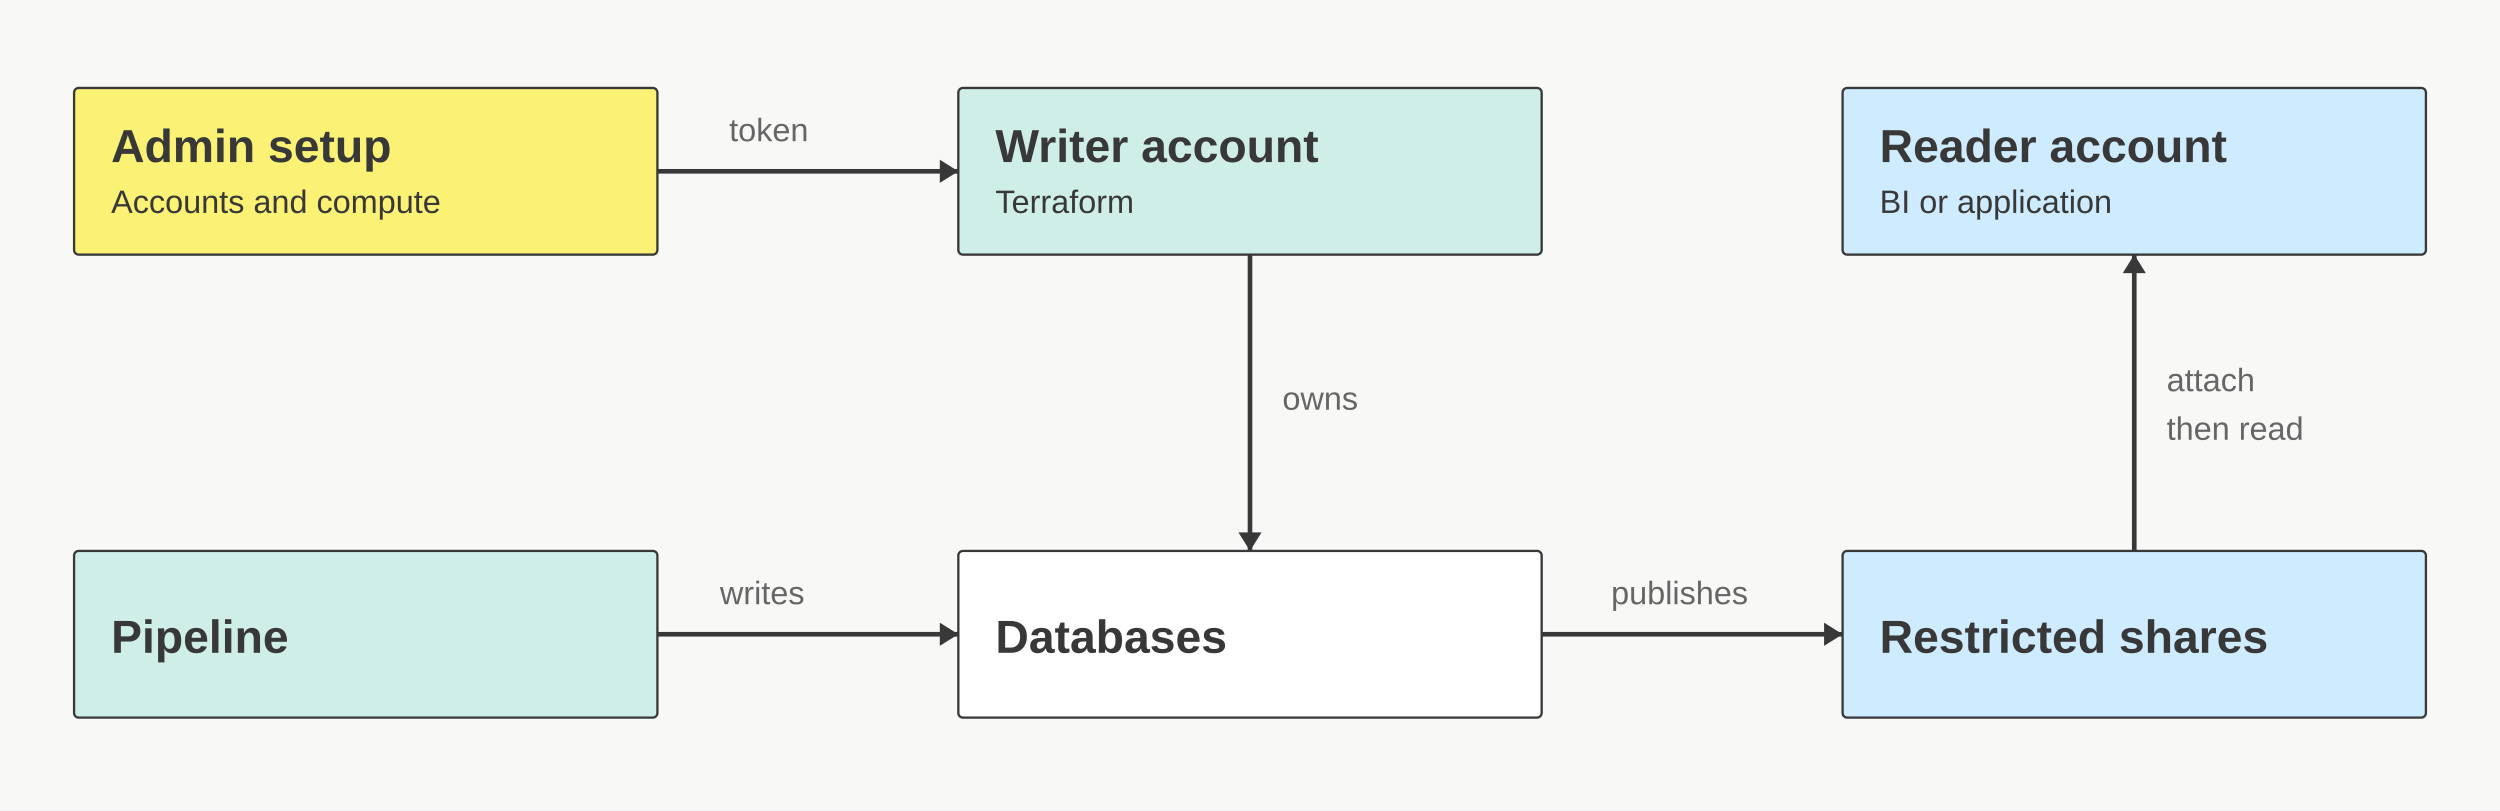
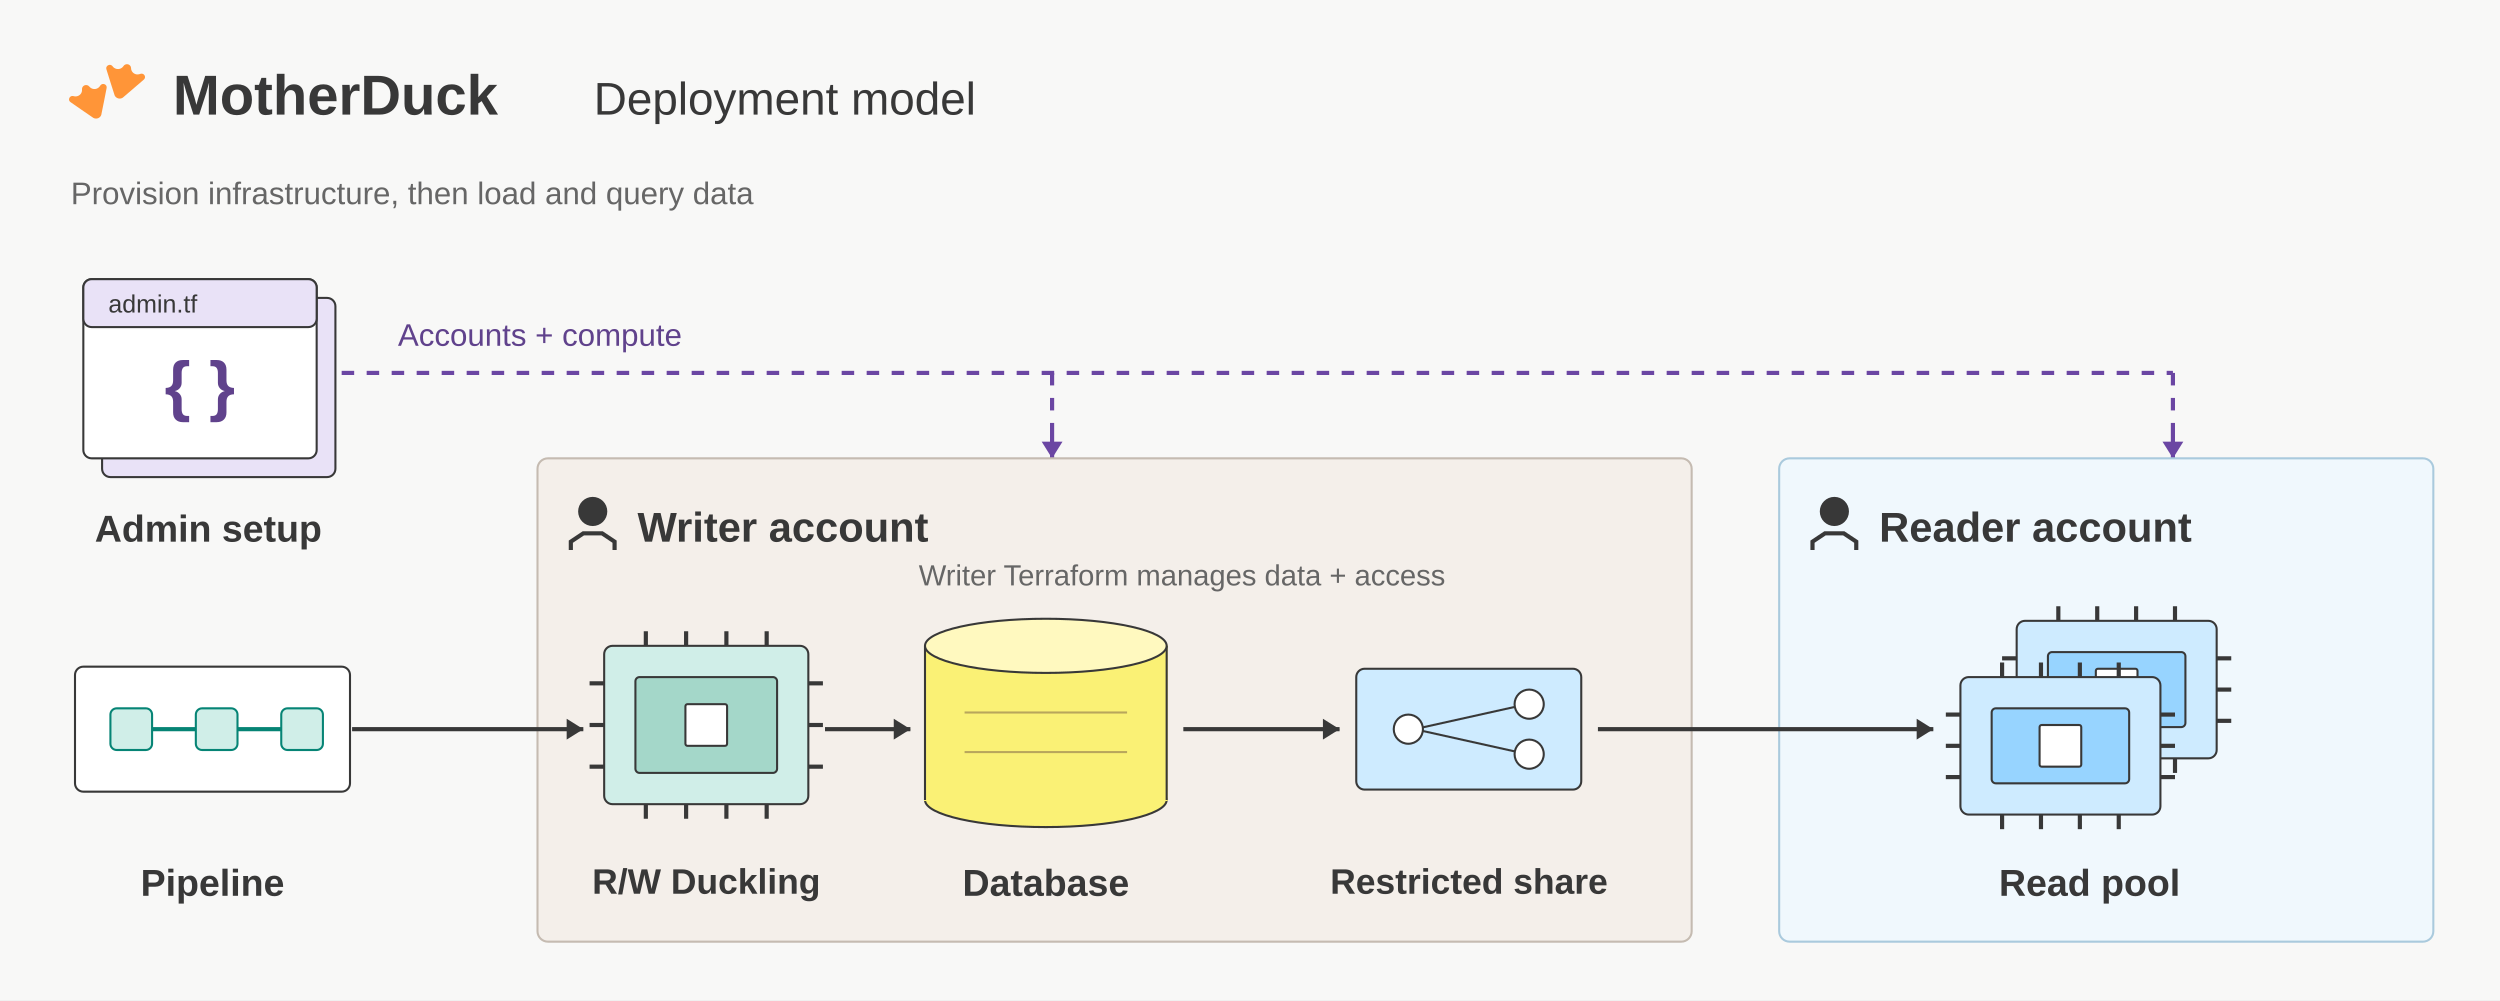
- <svg xmlns="http://www.w3.org/2000/svg" width="1080" height="350" viewBox="0 0 1080 350" role="img" aria-labelledby="title desc">
-   <rect width="1080" height="350" fill="#F8F8F7" />
-   <rect x="32" y="38" width="252" height="72" rx="2" fill="#FAF175" stroke="#383838" />
-   <text x="48" y="70" fill="#383838" font-family="Arial, sans-serif" font-size="20" font-weight="700">Admin setup</text>
-   <text x="48" y="92" fill="#383838" font-family="Arial, sans-serif" font-size="14" font-weight="400">Accounts and compute</text>
-   <rect x="414" y="38" width="252" height="72" rx="2" fill="#D0EEE8" stroke="#383838" />
-   <text x="430" y="70" fill="#383838" font-family="Arial, sans-serif" font-size="20" font-weight="700">Writer account</text>
-   <text x="430" y="92" fill="#383838" font-family="Arial, sans-serif" font-size="14" font-weight="400">Terraform</text>
-   <rect x="796" y="38" width="252" height="72" rx="2" fill="#CEEBFF" stroke="#383838" />
-   <text x="812" y="70" fill="#383838" font-family="Arial, sans-serif" font-size="20" font-weight="700">Reader account</text>
-   <text x="812" y="92" fill="#383838" font-family="Arial, sans-serif" font-size="14" font-weight="400">BI or application</text>
-   <polyline points="284,74 414,74" fill="none" stroke="#383838" stroke-width="2" />
-   <polygon points="414,74 406,69 406,79" fill="#383838" />
-   <text x="315" y="61" fill="#666666" font-family="Arial, sans-serif" font-size="14" font-weight="400">token</text>
-   <rect x="32" y="238" width="252" height="72" rx="2" fill="#D0EEE8" stroke="#383838" />
-   <text x="48" y="282.0" fill="#383838" font-family="Arial, sans-serif" font-size="20" font-weight="700">Pipeline</text>
-   <rect x="414" y="238" width="252" height="72" rx="2" fill="#FFFFFF" stroke="#383838" />
-   <text x="430" y="282.0" fill="#383838" font-family="Arial, sans-serif" font-size="20" font-weight="700">Databases</text>
-   <rect x="796" y="238" width="252" height="72" rx="2" fill="#CEEBFF" stroke="#383838" />
-   <text x="812" y="282.0" fill="#383838" font-family="Arial, sans-serif" font-size="20" font-weight="700">Restricted shares</text>
-   <polyline points="540,110 540,238" fill="none" stroke="#383838" stroke-width="2" />
-   <polygon points="540,238 535,230 545,230" fill="#383838" />
-   <text x="554" y="177" fill="#666666" font-family="Arial, sans-serif" font-size="14" font-weight="400">owns</text>
-   <polyline points="284,274 414,274" fill="none" stroke="#383838" stroke-width="2" />
-   <polygon points="414,274 406,269 406,279" fill="#383838" />
-   <text x="311" y="261" fill="#666666" font-family="Arial, sans-serif" font-size="14" font-weight="400">writes</text>
-   <polyline points="666,274 796,274" fill="none" stroke="#383838" stroke-width="2" />
-   <polygon points="796,274 788,269 788,279" fill="#383838" />
-   <text x="696" y="261" fill="#666666" font-family="Arial, sans-serif" font-size="14" font-weight="400">publishes</text>
-   <polyline points="922,238 922,110" fill="none" stroke="#383838" stroke-width="2" />
-   <polygon points="922,110 917,118 927,118" fill="#383838" />
-   <text x="936" y="169" fill="#666666" font-family="Arial, sans-serif" font-size="14" font-weight="400">attach</text>
-   <text x="936" y="190" fill="#666666" font-family="Arial, sans-serif" font-size="14" font-weight="400">then read</text>
+ <svg xmlns="http://www.w3.org/2000/svg" width="1200" height="480" viewBox="0 0 1200 480" role="img" aria-labelledby="title desc">
+   <rect width="1200" height="480" fill="#F8F8F7" />
+   <g transform="translate(32 26) scale(1.52)">
+     <path d="M1.221 15.147C1.221 15.147 8.015 19.886 8.429 20.123C8.828 20.359 9.412 20.414 9.924 20.22C10.437 20.025 10.822 19.581 10.936 19.136C11.064 18.691 12.617 10.685 12.617 10.685C12.631 10.574 12.674 10.254 12.503 9.948C12.26 9.531 11.719 9.309 11.235 9.448C10.968 9.525 10.74 9.698 10.594 9.934C10.508 10.087 10.352 10.338 10.067 10.56C9.853 10.727 9.64 10.824 9.54 10.865C8.671 11.213 7.702 10.921 7.147 10.226C6.805 9.796 6.192 9.629 5.651 9.837C5.395 9.937 5.177 10.117 5.031 10.349C4.885 10.582 4.818 10.855 4.839 11.13C4.939 11.992 4.44 12.853 3.557 13.201C3.105 13.373 2.608 13.388 2.146 13.242C2.046 13.214 1.691 13.131 1.335 13.326C0.893 13.548 0.665 14.076 0.779 14.549C0.864 14.868 1.121 15.077 1.221 15.147Z" fill="#FF9538" />
+     <path d="M12.545 4.764C12.545 4.764 14.967 12.575 15.138 12.992C15.309 13.423 15.736 13.812 16.263 13.965C16.791 14.118 17.375 13.993 17.745 13.715C18.115 13.437 24.369 8.03 24.369 8.03C24.563 7.861 24.694 7.631 24.739 7.377C24.811 6.905 24.512 6.404 24.056 6.223C23.794 6.127 23.506 6.127 23.244 6.223C23.087 6.293 22.802 6.39 22.446 6.404C22.161 6.418 21.948 6.363 21.834 6.334C20.936 6.084 20.337 5.278 20.337 4.403C20.329 4.129 20.233 3.866 20.064 3.651C19.895 3.436 19.661 3.28 19.397 3.207C18.828 3.054 18.244 3.291 17.945 3.749C17.474 4.5 16.548 4.875 15.637 4.625C15.152 4.486 14.753 4.194 14.497 3.819C14.426 3.735 14.198 3.457 13.799 3.388C13.315 3.305 12.788 3.583 12.588 4.014C12.431 4.347 12.517 4.652 12.545 4.764Z" fill="#FF9538" />
+   </g>
+   <text x="83" y="55" fill="#383838" font-family="Arial, sans-serif" font-size="27" font-weight="700">MotherDuck</text>
+   <text x="285" y="55" fill="#383838" font-family="Arial, sans-serif" font-size="22" font-weight="400">Deployment model</text>
+   <text x="34" y="98" fill="#666666" font-family="Arial, sans-serif" font-size="15" font-weight="400">Provision infrastructure, then load and query data</text>
+   <rect x="49" y="143" width="112" height="86" rx="4" fill="#E9E2F7" stroke="#383838" />
+   <rect x="40" y="134" width="112" height="86" rx="4" fill="#FFFFFF" stroke="#383838" />
+   <rect x="40" y="134" width="112" height="23" rx="4" fill="#E9E2F7" stroke="#383838" />
+   <text x="52" y="150" fill="#383838" font-family="Arial, sans-serif" font-size="12" font-weight="400">admin.tf</text>
+   <text x="79.0" y="196" fill="#60428C" font-family="Arial, sans-serif" font-size="32" font-weight="700">{ }</text>
+   <text x="45.5" y="260" fill="#383838" font-family="Arial, sans-serif" font-size="18" font-weight="700">Admin setup</text>
+   <polyline points="164.0,179.0 170.0,179.0" fill="none" stroke="#6B46A3" stroke-width="2" />
+   <polyline points="176.0,179.0 182.0,179.0" fill="none" stroke="#6B46A3" stroke-width="2" />
+   <polyline points="188.0,179.0 194.0,179.0" fill="none" stroke="#6B46A3" stroke-width="2" />
+   <polyline points="200.0,179.0 206.0,179.0" fill="none" stroke="#6B46A3" stroke-width="2" />
+   <polyline points="212.0,179.0 218.0,179.0" fill="none" stroke="#6B46A3" stroke-width="2" />
+   <polyline points="224.0,179.0 230.0,179.0" fill="none" stroke="#6B46A3" stroke-width="2" />
+   <polyline points="236.0,179.0 242.0,179.0" fill="none" stroke="#6B46A3" stroke-width="2" />
+   <polyline points="248.0,179.0 254.0,179.0" fill="none" stroke="#6B46A3" stroke-width="2" />
+   <polyline points="260.0,179.0 266.0,179.0" fill="none" stroke="#6B46A3" stroke-width="2" />
+   <polyline points="272.0,179.0 278.0,179.0" fill="none" stroke="#6B46A3" stroke-width="2" />
+   <polyline points="284.0,179.0 290.0,179.0" fill="none" stroke="#6B46A3" stroke-width="2" />
+   <polyline points="296.0,179.0 302.0,179.0" fill="none" stroke="#6B46A3" stroke-width="2" />
+   <polyline points="308.0,179.0 314.0,179.0" fill="none" stroke="#6B46A3" stroke-width="2" />
+   <polyline points="320.0,179.0 326.0,179.0" fill="none" stroke="#6B46A3" stroke-width="2" />
+   <polyline points="332.0,179.0 338.0,179.0" fill="none" stroke="#6B46A3" stroke-width="2" />
+   <polyline points="344.0,179.0 350.0,179.0" fill="none" stroke="#6B46A3" stroke-width="2" />
+   <polyline points="356.0,179.0 362.0,179.0" fill="none" stroke="#6B46A3" stroke-width="2" />
+   <polyline points="368.0,179.0 374.0,179.0" fill="none" stroke="#6B46A3" stroke-width="2" />
+   <polyline points="380.0,179.0 386.0,179.0" fill="none" stroke="#6B46A3" stroke-width="2" />
+   <polyline points="392.0,179.0 398.0,179.0" fill="none" stroke="#6B46A3" stroke-width="2" />
+   <polyline points="404.0,179.0 410.0,179.0" fill="none" stroke="#6B46A3" stroke-width="2" />
+   <polyline points="416.0,179.0 422.0,179.0" fill="none" stroke="#6B46A3" stroke-width="2" />
+   <polyline points="428.0,179.0 434.0,179.0" fill="none" stroke="#6B46A3" stroke-width="2" />
+   <polyline points="440.0,179.0 446.0,179.0" fill="none" stroke="#6B46A3" stroke-width="2" />
+   <polyline points="452.0,179.0 458.0,179.0" fill="none" stroke="#6B46A3" stroke-width="2" />
+   <polyline points="464.0,179.0 470.0,179.0" fill="none" stroke="#6B46A3" stroke-width="2" />
+   <polyline points="476.0,179.0 482.0,179.0" fill="none" stroke="#6B46A3" stroke-width="2" />
+   <polyline points="488.0,179.0 494.0,179.0" fill="none" stroke="#6B46A3" stroke-width="2" />
+   <polyline points="500.0,179.0 506.0,179.0" fill="none" stroke="#6B46A3" stroke-width="2" />
+   <polyline points="512.0,179.0 518.0,179.0" fill="none" stroke="#6B46A3" stroke-width="2" />
+   <polyline points="524.0,179.0 530.0,179.0" fill="none" stroke="#6B46A3" stroke-width="2" />
+   <polyline points="536.0,179.0 542.0,179.0" fill="none" stroke="#6B46A3" stroke-width="2" />
+   <polyline points="548.0,179.0 554.0,179.0" fill="none" stroke="#6B46A3" stroke-width="2" />
+   <polyline points="560.0,179.0 566.0,179.0" fill="none" stroke="#6B46A3" stroke-width="2" />
+   <polyline points="572.0,179.0 578.0,179.0" fill="none" stroke="#6B46A3" stroke-width="2" />
+   <polyline points="584.0,179.0 590.0,179.0" fill="none" stroke="#6B46A3" stroke-width="2" />
+   <polyline points="596.0,179.0 602.0,179.0" fill="none" stroke="#6B46A3" stroke-width="2" />
+   <polyline points="608.0,179.0 614.0,179.0" fill="none" stroke="#6B46A3" stroke-width="2" />
+   <polyline points="620.0,179.0 626.0,179.0" fill="none" stroke="#6B46A3" stroke-width="2" />
+   <polyline points="632.0,179.0 638.0,179.0" fill="none" stroke="#6B46A3" stroke-width="2" />
+   <polyline points="644.0,179.0 650.0,179.0" fill="none" stroke="#6B46A3" stroke-width="2" />
+   <polyline points="656.0,179.0 662.0,179.0" fill="none" stroke="#6B46A3" stroke-width="2" />
+   <polyline points="668.0,179.0 674.0,179.0" fill="none" stroke="#6B46A3" stroke-width="2" />
+   <polyline points="680.0,179.0 686.0,179.0" fill="none" stroke="#6B46A3" stroke-width="2" />
+   <polyline points="692.0,179.0 698.0,179.0" fill="none" stroke="#6B46A3" stroke-width="2" />
+   <polyline points="704.0,179.0 710.0,179.0" fill="none" stroke="#6B46A3" stroke-width="2" />
+   <polyline points="716.0,179.0 722.0,179.0" fill="none" stroke="#6B46A3" stroke-width="2" />
+   <polyline points="728.0,179.0 734.0,179.0" fill="none" stroke="#6B46A3" stroke-width="2" />
+   <polyline points="740.0,179.0 746.0,179.0" fill="none" stroke="#6B46A3" stroke-width="2" />
+   <polyline points="752.0,179.0 758.0,179.0" fill="none" stroke="#6B46A3" stroke-width="2" />
+   <polyline points="764.0,179.0 770.0,179.0" fill="none" stroke="#6B46A3" stroke-width="2" />
+   <polyline points="776.0,179.0 782.0,179.0" fill="none" stroke="#6B46A3" stroke-width="2" />
+   <polyline points="788.0,179.0 794.0,179.0" fill="none" stroke="#6B46A3" stroke-width="2" />
+   <polyline points="800.0,179.0 806.0,179.0" fill="none" stroke="#6B46A3" stroke-width="2" />
+   <polyline points="812.0,179.0 818.0,179.0" fill="none" stroke="#6B46A3" stroke-width="2" />
+   <polyline points="824.0,179.0 830.0,179.0" fill="none" stroke="#6B46A3" stroke-width="2" />
+   <polyline points="836.0,179.0 842.0,179.0" fill="none" stroke="#6B46A3" stroke-width="2" />
+   <polyline points="848.0,179.0 854.0,179.0" fill="none" stroke="#6B46A3" stroke-width="2" />
+   <polyline points="860.0,179.0 866.0,179.0" fill="none" stroke="#6B46A3" stroke-width="2" />
+   <polyline points="872.0,179.0 878.0,179.0" fill="none" stroke="#6B46A3" stroke-width="2" />
+   <polyline points="884.0,179.0 890.0,179.0" fill="none" stroke="#6B46A3" stroke-width="2" />
+   <polyline points="896.0,179.0 902.0,179.0" fill="none" stroke="#6B46A3" stroke-width="2" />
+   <polyline points="908.0,179.0 914.0,179.0" fill="none" stroke="#6B46A3" stroke-width="2" />
+   <polyline points="920.0,179.0 926.0,179.0" fill="none" stroke="#6B46A3" stroke-width="2" />
+   <polyline points="932.0,179.0 938.0,179.0" fill="none" stroke="#6B46A3" stroke-width="2" />
+   <polyline points="944.0,179.0 950.0,179.0" fill="none" stroke="#6B46A3" stroke-width="2" />
+   <polyline points="956.0,179.0 962.0,179.0" fill="none" stroke="#6B46A3" stroke-width="2" />
+   <polyline points="968.0,179.0 974.0,179.0" fill="none" stroke="#6B46A3" stroke-width="2" />
+   <polyline points="980.0,179.0 986.0,179.0" fill="none" stroke="#6B46A3" stroke-width="2" />
+   <polyline points="992.0,179.0 998.0,179.0" fill="none" stroke="#6B46A3" stroke-width="2" />
+   <polyline points="1004.0,179.0 1010.0,179.0" fill="none" stroke="#6B46A3" stroke-width="2" />
+   <polyline points="1016.0,179.0 1022.0,179.0" fill="none" stroke="#6B46A3" stroke-width="2" />
+   <polyline points="1028.0,179.0 1034.0,179.0" fill="none" stroke="#6B46A3" stroke-width="2" />
+   <polyline points="1040.0,179.0 1043.0,179.0" fill="none" stroke="#6B46A3" stroke-width="2" />
+   <text x="191" y="166" fill="#60428C" font-family="Arial, sans-serif" font-size="15" font-weight="400">Accounts + compute</text>
+   <polyline points="505.0,179.0 505.0,185.0" fill="none" stroke="#6B46A3" stroke-width="2" />
+   <polyline points="505.0,191.0 505.0,197.0" fill="none" stroke="#6B46A3" stroke-width="2" />
+   <polyline points="505.0,203.0 505.0,204.0" fill="none" stroke="#6B46A3" stroke-width="2" />
+   <polyline points="505,204 505,220" fill="none" stroke="#6B46A3" stroke-width="2" />
+   <polygon points="505,220 500,212 510,212" fill="#6B46A3" />
+   <polyline points="1043.0,179.0 1043.0,185.0" fill="none" stroke="#6B46A3" stroke-width="2" />
+   <polyline points="1043.0,191.0 1043.0,197.0" fill="none" stroke="#6B46A3" stroke-width="2" />
+   <polyline points="1043.0,203.0 1043.0,204.0" fill="none" stroke="#6B46A3" stroke-width="2" />
+   <polyline points="1043,204 1043,220" fill="none" stroke="#6B46A3" stroke-width="2" />
+   <polygon points="1043,220 1038,212 1048,212" fill="#6B46A3" />
+   <rect x="258" y="220" width="554" height="232" rx="5" fill="#F4EFEA" stroke="#C5BBB1" />
+   <ellipse cx="284.5" cy="245.5" rx="6.5" ry="6.5" fill="#383838" stroke="#383838" />
+   <polyline points="274,264 274,260 280,256 289,256 295,260 295,264" fill="none" stroke="#383838" stroke-width="2" />
+   <text x="306" y="260" fill="#383838" font-family="Arial, sans-serif" font-size="20" font-weight="700">Writer account</text>
+   <rect x="854" y="220" width="314" height="232" rx="5" fill="#F0F8FD" stroke="#AACADD" />
+   <ellipse cx="880.5" cy="245.5" rx="6.5" ry="6.5" fill="#383838" stroke="#383838" />
+   <polyline points="870,264 870,260 876,256 885,256 891,260 891,264" fill="none" stroke="#383838" stroke-width="2" />
+   <text x="902" y="260" fill="#383838" font-family="Arial, sans-serif" font-size="20" font-weight="700">Reader account</text>
+   <rect x="36" y="320" width="132" height="60" rx="4" fill="#FFFFFF" stroke="#383838" />
+   <polyline points="57,350 148,350" fill="none" stroke="#068475" stroke-width="2" />
+   <rect x="53" y="340" width="20" height="20" rx="3" fill="#D0EEE8" stroke="#068475" />
+   <rect x="94" y="340" width="20" height="20" rx="3" fill="#D0EEE8" stroke="#068475" />
+   <rect x="135" y="340" width="20" height="20" rx="3" fill="#D0EEE8" stroke="#068475" />
+   <text x="67.5" y="430" fill="#383838" font-family="Arial, sans-serif" font-size="18" font-weight="700">Pipeline</text>
+   <rect x="290" y="310" width="98" height="76" rx="4" fill="#D0EEE8" stroke="#383838" />
+   <rect x="305" y="325" width="68" height="46" rx="2" fill="#A4D7C9" stroke="#383838" />
+   <rect x="329.0" y="338.0" width="20" height="20" rx="1" fill="#FFFFFF" stroke="#383838" />
+   <polyline points="310.0,303 310.0,310" fill="none" stroke="#383838" stroke-width="2" />
+   <polyline points="310.0,386 310.0,393" fill="none" stroke="#383838" stroke-width="2" />
+   <polyline points="329.333,303 329.333,310" fill="none" stroke="#383838" stroke-width="2" />
+   <polyline points="329.333,386 329.333,393" fill="none" stroke="#383838" stroke-width="2" />
+   <polyline points="348.667,303 348.667,310" fill="none" stroke="#383838" stroke-width="2" />
+   <polyline points="348.667,386 348.667,393" fill="none" stroke="#383838" stroke-width="2" />
+   <polyline points="368.0,303 368.0,310" fill="none" stroke="#383838" stroke-width="2" />
+   <polyline points="368.0,386 368.0,393" fill="none" stroke="#383838" stroke-width="2" />
+   <polyline points="283,328.0 290,328.0" fill="none" stroke="#383838" stroke-width="2" />
+   <polyline points="388,328.0 395,328.0" fill="none" stroke="#383838" stroke-width="2" />
+   <polyline points="283,348.0 290,348.0" fill="none" stroke="#383838" stroke-width="2" />
+   <polyline points="388,348.0 395,348.0" fill="none" stroke="#383838" stroke-width="2" />
+   <polyline points="283,368.0 290,368.0" fill="none" stroke="#383838" stroke-width="2" />
+   <polyline points="388,368.0 395,368.0" fill="none" stroke="#383838" stroke-width="2" />
+   <text x="284.25" y="429" fill="#383838" font-family="Arial, sans-serif" font-size="17" font-weight="700">R/W Duckling</text>
+   <ellipse cx="502.0" cy="384.0" rx="58.0" ry="13.0" fill="#FAF175" stroke="#383838" />
+   <rect x="444" y="310" width="116" height="74" rx="0" fill="#FAF175" stroke="#FAF175" />
+   <polyline points="444,310 444,384" fill="none" stroke="#383838" stroke-width="1" />
+   <polyline points="560,310 560,384" fill="none" stroke="#383838" stroke-width="1" />
+   <ellipse cx="502.0" cy="310.0" rx="58.0" ry="13.0" fill="#FFF9BF" stroke="#383838" />
+   <polyline points="463,342 541,342" fill="none" stroke="#B8A65C" stroke-width="1" />
+   <polyline points="463,361 541,361" fill="none" stroke="#B8A65C" stroke-width="1" />
+   <text x="462.0" y="430" fill="#383838" font-family="Arial, sans-serif" font-size="18" font-weight="700">Database</text>
+   <rect x="651" y="321" width="108" height="58" rx="4" fill="#CEEBFF" stroke="#383838" />
+   <polyline points="679,350 733,338" fill="none" stroke="#383838" stroke-width="1" />
+   <polyline points="679,350 733,362" fill="none" stroke="#383838" stroke-width="1" />
+   <ellipse cx="676.0" cy="350.0" rx="7.0" ry="7.0" fill="#FFFFFF" stroke="#383838" />
+   <ellipse cx="734.0" cy="338.0" rx="7.0" ry="7.0" fill="#FFFFFF" stroke="#383838" />
+   <ellipse cx="734.0" cy="362.0" rx="7.0" ry="7.0" fill="#FFFFFF" stroke="#383838" />
+   <text x="638.5" y="429" fill="#383838" font-family="Arial, sans-serif" font-size="17" font-weight="700">Restricted share</text>
+   <rect x="968" y="298" width="96" height="66" rx="4" fill="#CEEBFF" stroke="#383838" />
+   <rect x="983" y="313" width="66" height="36" rx="2" fill="#97D4FF" stroke="#383838" />
+   <rect x="1006.0" y="321.0" width="20" height="20" rx="1" fill="#FFFFFF" stroke="#383838" />
+   <polyline points="988.0,291 988.0,298" fill="none" stroke="#383838" stroke-width="2" />
+   <polyline points="988.0,364 988.0,371" fill="none" stroke="#383838" stroke-width="2" />
+   <polyline points="1006.667,291 1006.667,298" fill="none" stroke="#383838" stroke-width="2" />
+   <polyline points="1006.667,364 1006.667,371" fill="none" stroke="#383838" stroke-width="2" />
+   <polyline points="1025.333,291 1025.333,298" fill="none" stroke="#383838" stroke-width="2" />
+   <polyline points="1025.333,364 1025.333,371" fill="none" stroke="#383838" stroke-width="2" />
+   <polyline points="1044.0,291 1044.0,298" fill="none" stroke="#383838" stroke-width="2" />
+   <polyline points="1044.0,364 1044.0,371" fill="none" stroke="#383838" stroke-width="2" />
+   <polyline points="961,316.0 968,316.0" fill="none" stroke="#383838" stroke-width="2" />
+   <polyline points="1064,316.0 1071,316.0" fill="none" stroke="#383838" stroke-width="2" />
+   <polyline points="961,331.0 968,331.0" fill="none" stroke="#383838" stroke-width="2" />
+   <polyline points="1064,331.0 1071,331.0" fill="none" stroke="#383838" stroke-width="2" />
+   <polyline points="961,346.0 968,346.0" fill="none" stroke="#383838" stroke-width="2" />
+   <polyline points="1064,346.0 1071,346.0" fill="none" stroke="#383838" stroke-width="2" />
+   <rect x="941" y="325" width="96" height="66" rx="4" fill="#CEEBFF" stroke="#383838" />
+   <rect x="956" y="340" width="66" height="36" rx="2" fill="#97D4FF" stroke="#383838" />
+   <rect x="979.0" y="348.0" width="20" height="20" rx="1" fill="#FFFFFF" stroke="#383838" />
+   <polyline points="961.0,318 961.0,325" fill="none" stroke="#383838" stroke-width="2" />
+   <polyline points="961.0,391 961.0,398" fill="none" stroke="#383838" stroke-width="2" />
+   <polyline points="979.667,318 979.667,325" fill="none" stroke="#383838" stroke-width="2" />
+   <polyline points="979.667,391 979.667,398" fill="none" stroke="#383838" stroke-width="2" />
+   <polyline points="998.333,318 998.333,325" fill="none" stroke="#383838" stroke-width="2" />
+   <polyline points="998.333,391 998.333,398" fill="none" stroke="#383838" stroke-width="2" />
+   <polyline points="1017.0,318 1017.0,325" fill="none" stroke="#383838" stroke-width="2" />
+   <polyline points="1017.0,391 1017.0,398" fill="none" stroke="#383838" stroke-width="2" />
+   <polyline points="934,343.0 941,343.0" fill="none" stroke="#383838" stroke-width="2" />
+   <polyline points="1037,343.0 1044,343.0" fill="none" stroke="#383838" stroke-width="2" />
+   <polyline points="934,358.0 941,358.0" fill="none" stroke="#383838" stroke-width="2" />
+   <polyline points="1037,358.0 1044,358.0" fill="none" stroke="#383838" stroke-width="2" />
+   <polyline points="934,373.0 941,373.0" fill="none" stroke="#383838" stroke-width="2" />
+   <polyline points="1037,373.0 1044,373.0" fill="none" stroke="#383838" stroke-width="2" />
+   <text x="959.5" y="430" fill="#383838" font-family="Arial, sans-serif" font-size="18" font-weight="700">Read pool</text>
+   <polyline points="169,350 280,350" fill="none" stroke="#383838" stroke-width="2" />
+   <polygon points="280,350 272,345 272,355" fill="#383838" />
+   <polyline points="396,350 437,350" fill="none" stroke="#383838" stroke-width="2" />
+   <polygon points="437,350 429,345 429,355" fill="#383838" />
+   <polyline points="568,350 643,350" fill="none" stroke="#383838" stroke-width="2" />
+   <polygon points="643,350 635,345 635,355" fill="#383838" />
+   <polyline points="767,350 928,350" fill="none" stroke="#383838" stroke-width="2" />
+   <polygon points="928,350 920,345 920,355" fill="#383838" />
+   <text x="441" y="281" fill="#666666" font-family="Arial, sans-serif" font-size="14" font-weight="400">Writer Terraform manages data + access</text>
</svg>
